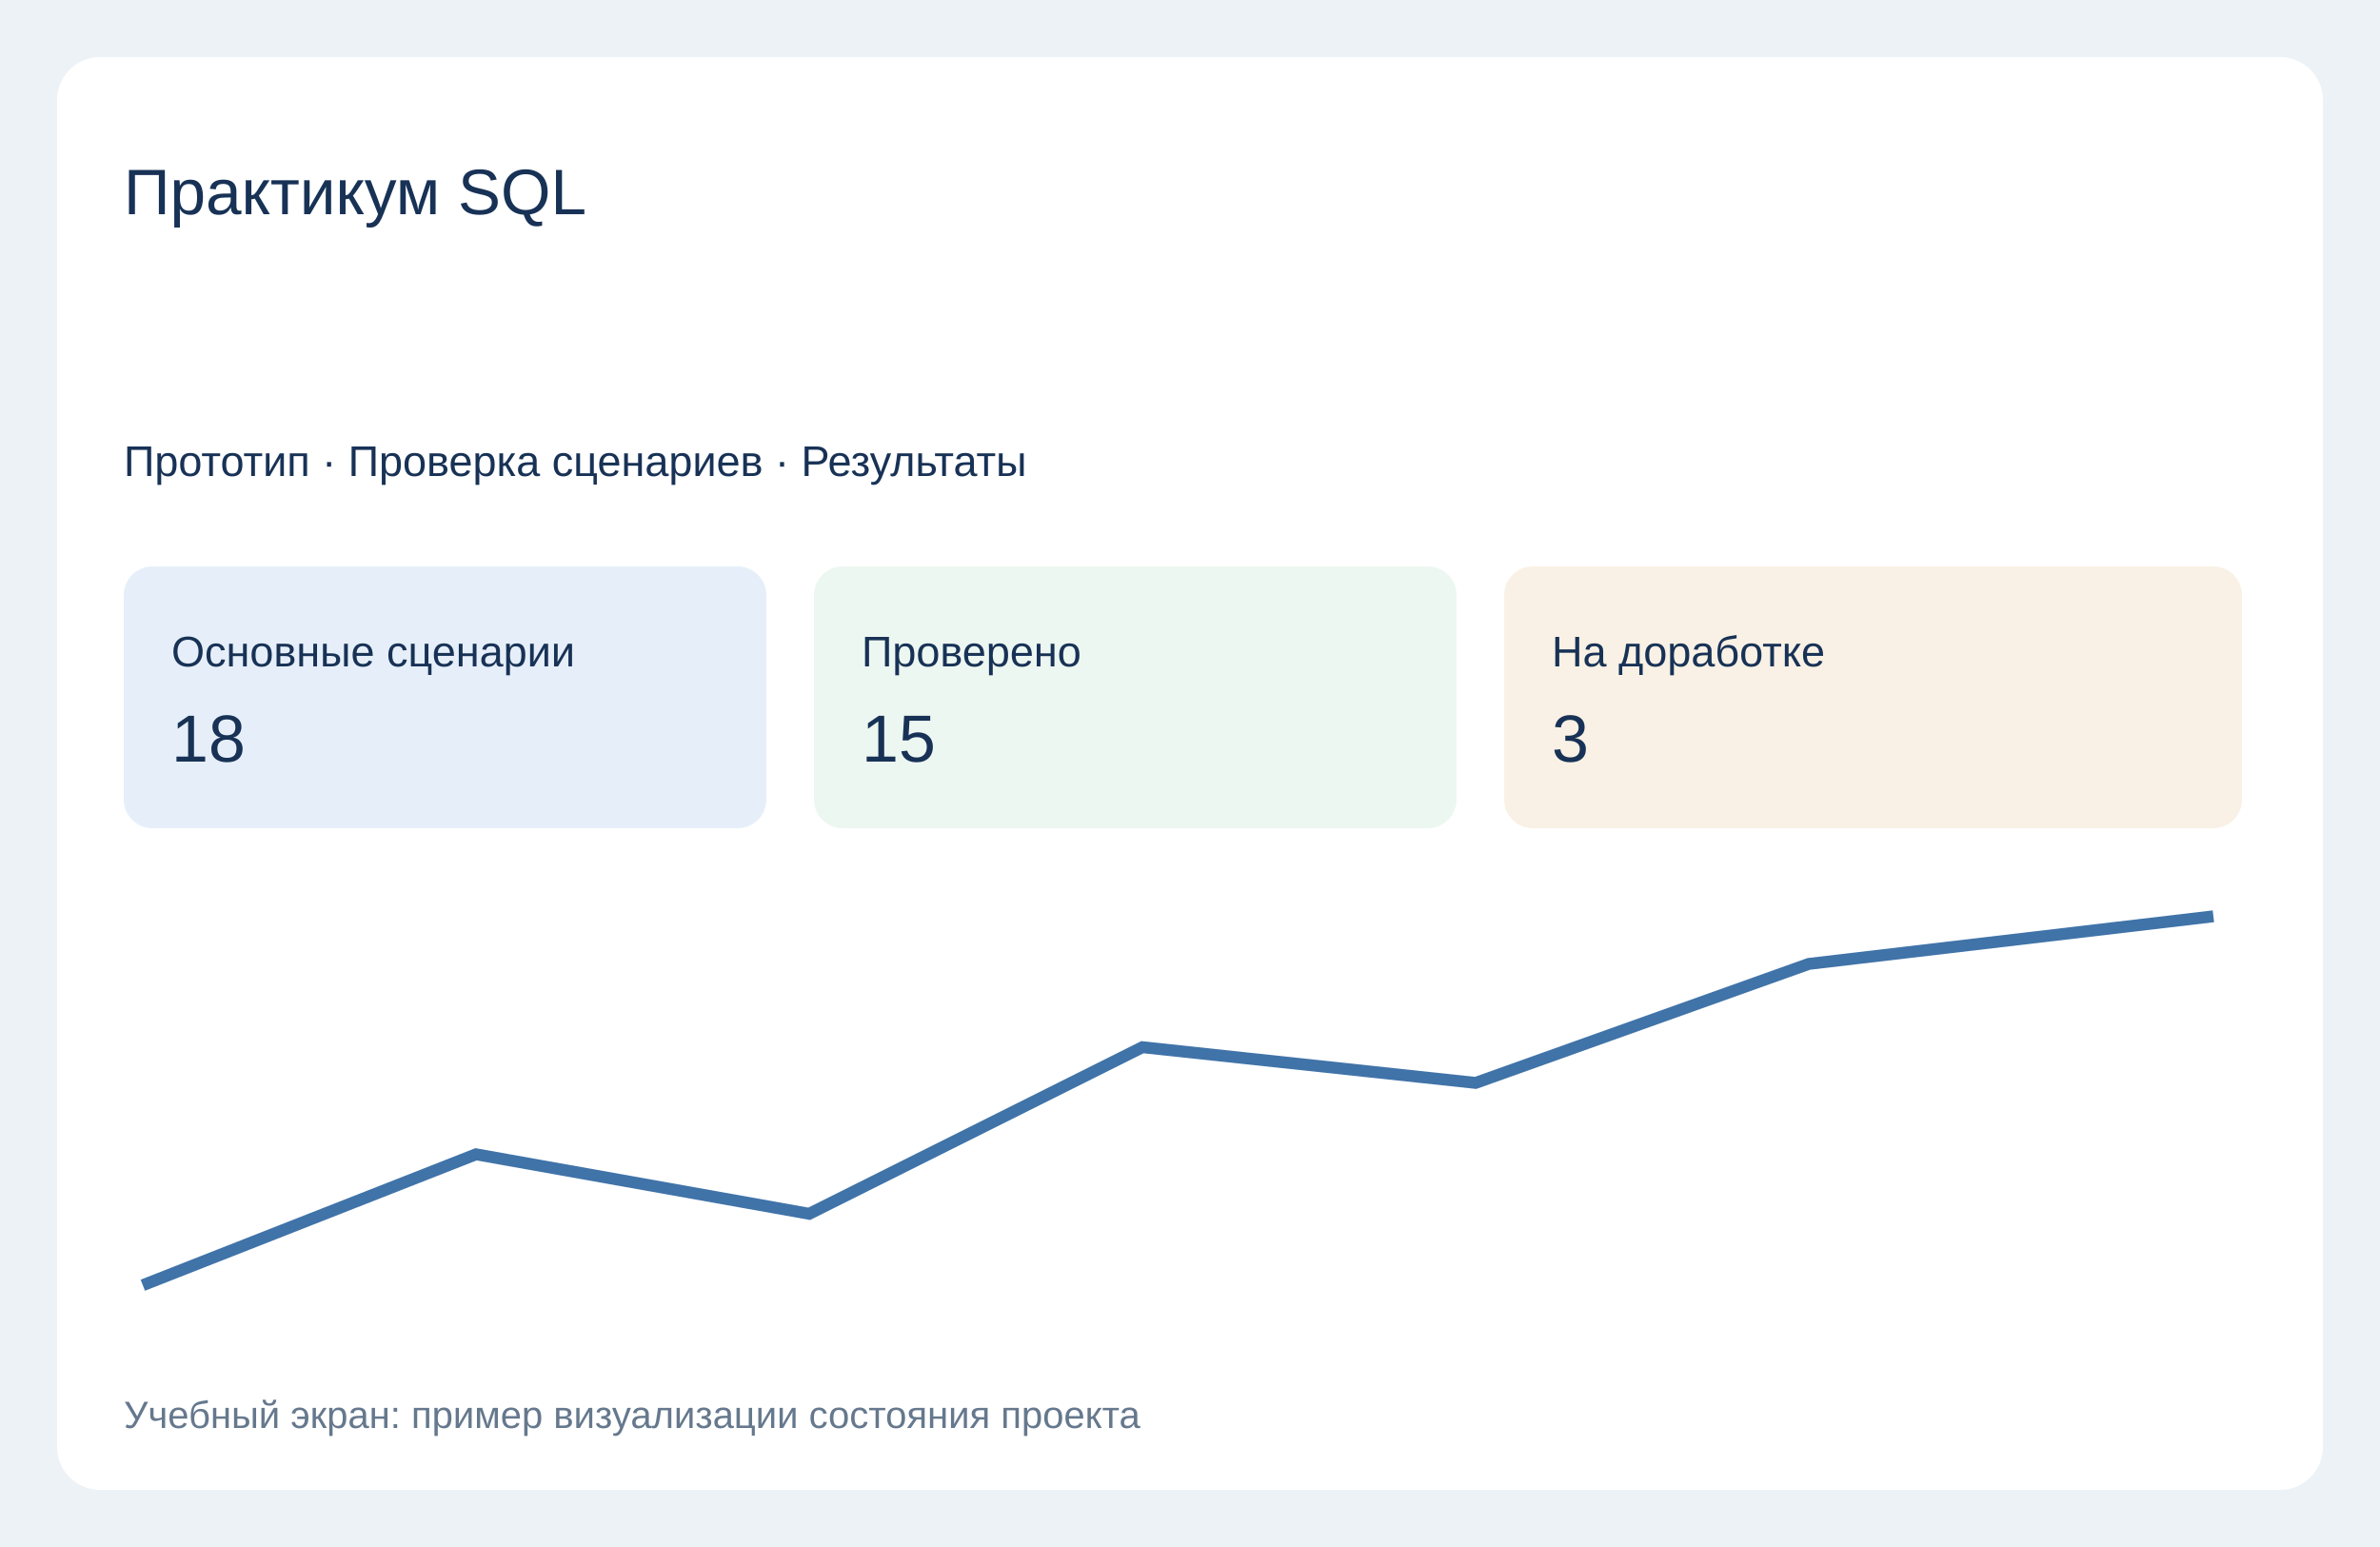
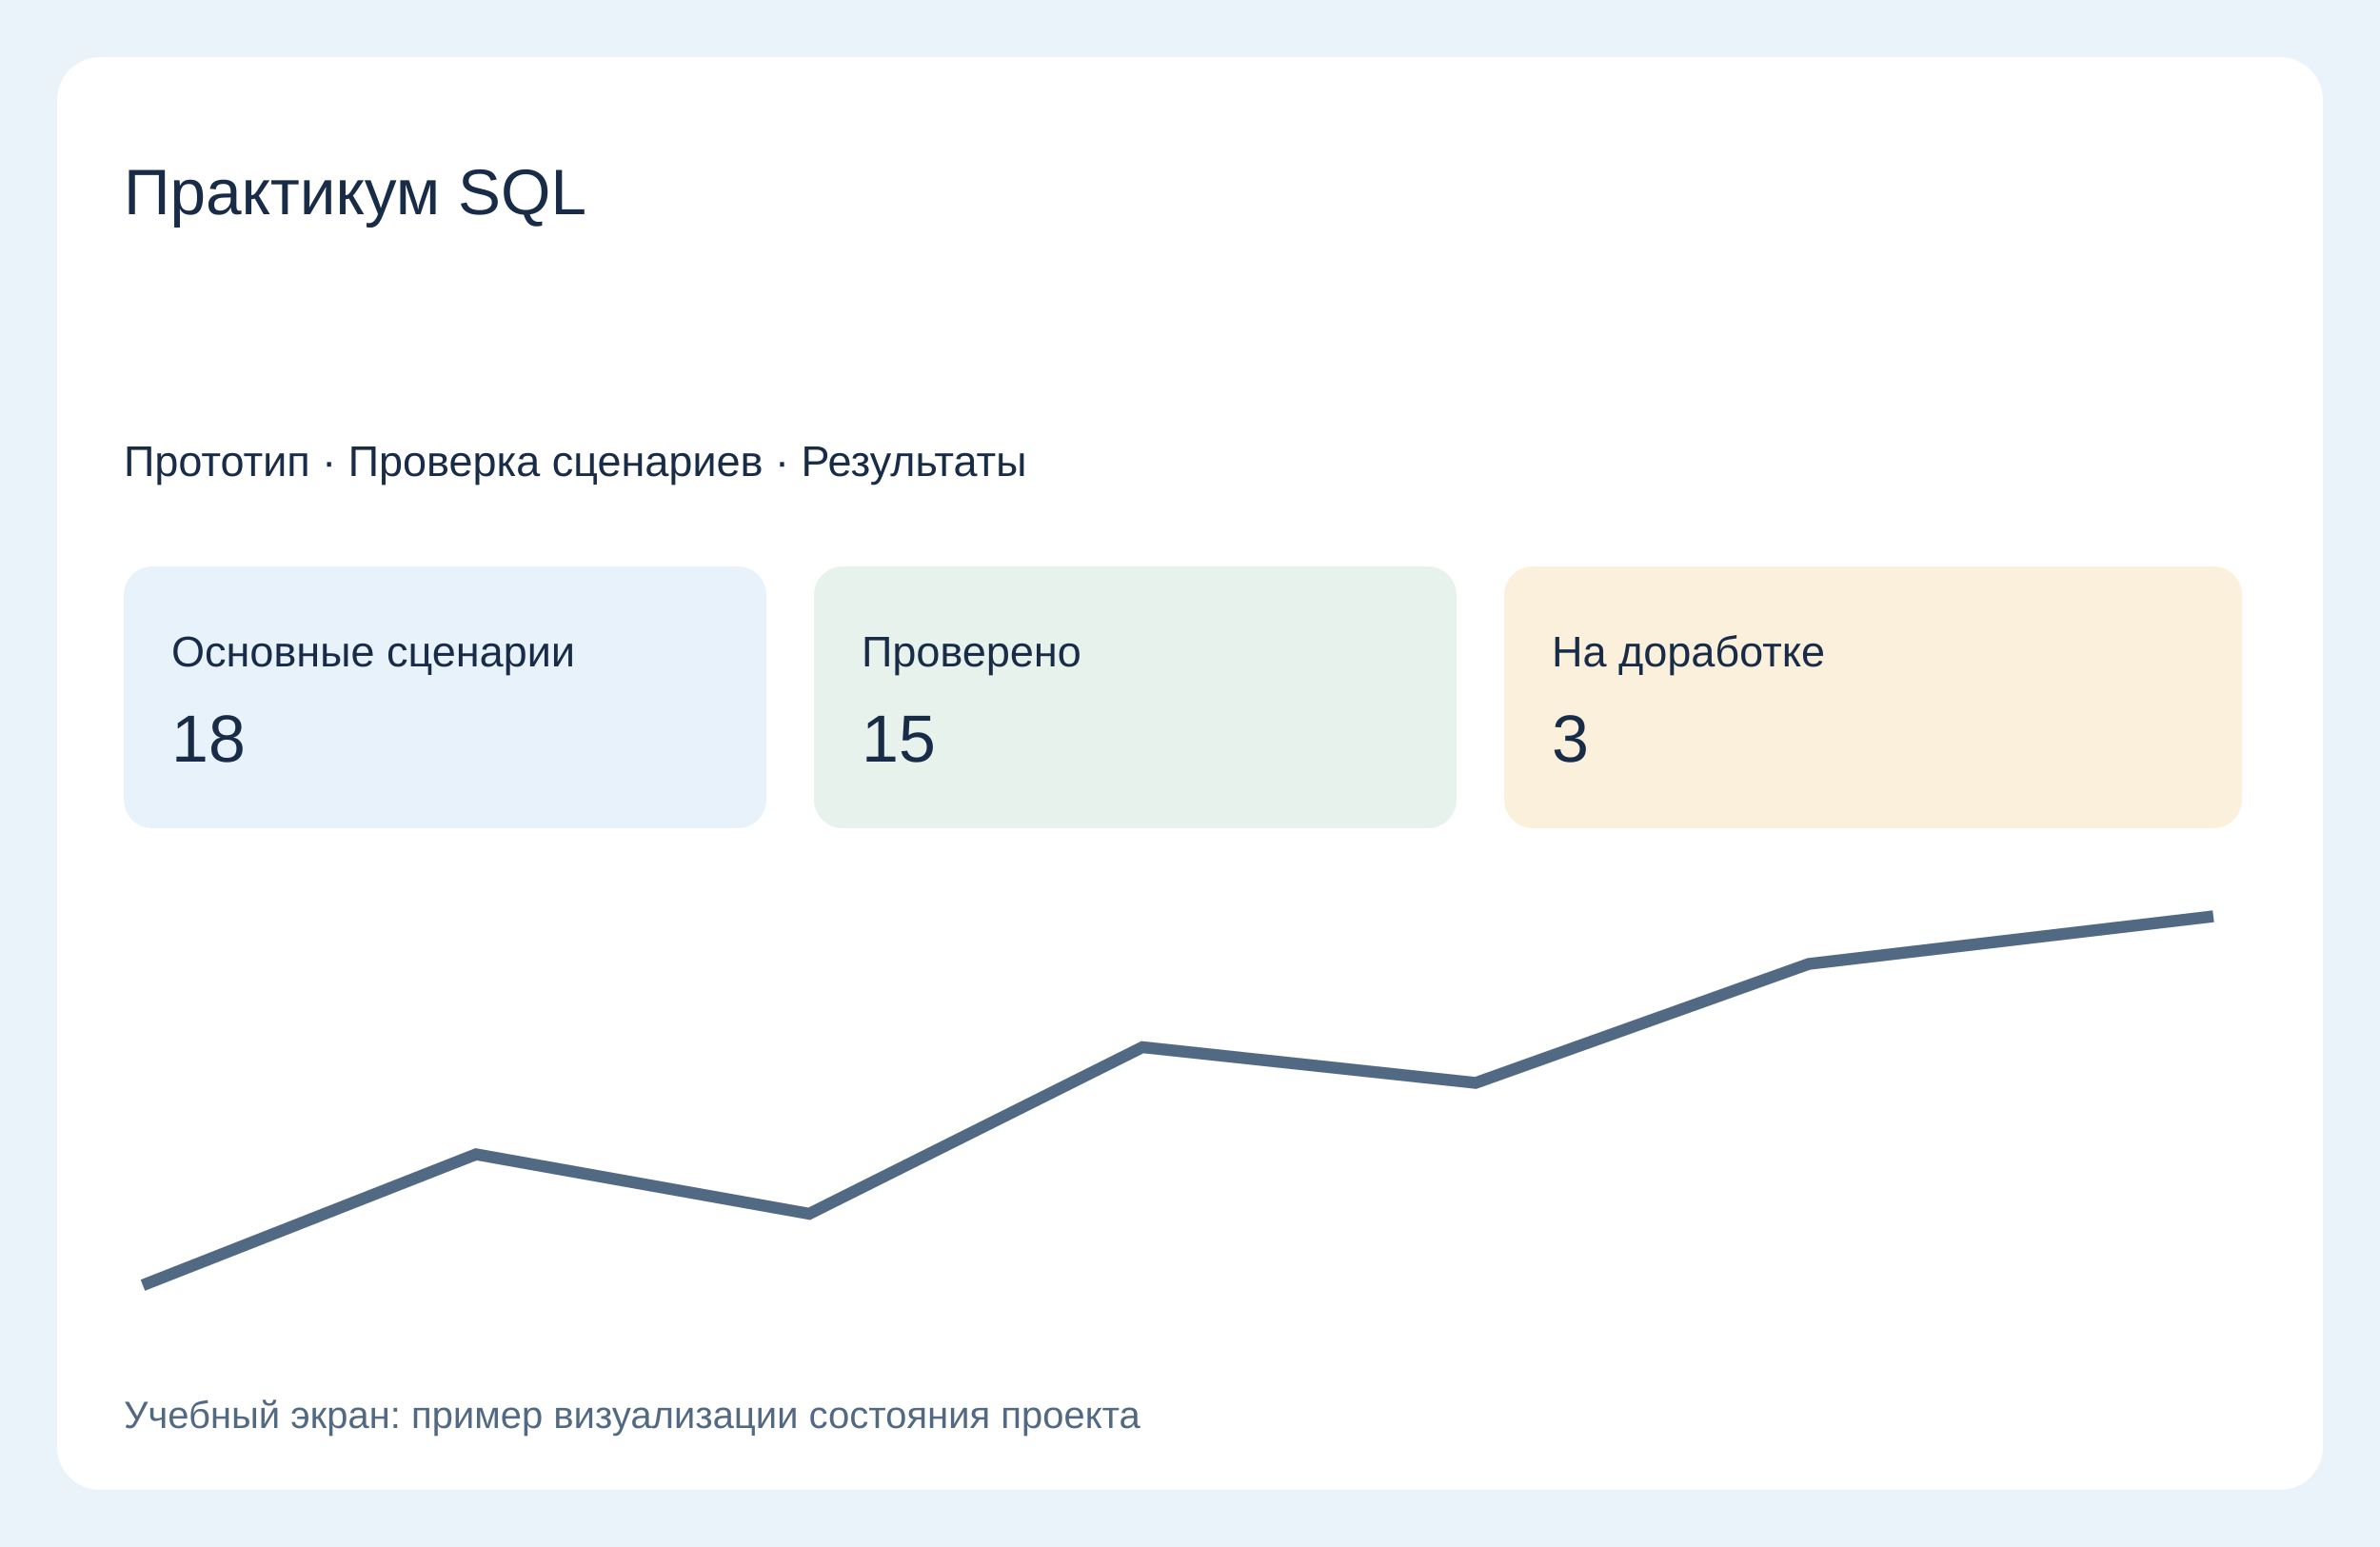
<svg xmlns="http://www.w3.org/2000/svg" width="1000" height="650">
-   <rect width="1000" height="650" fill="#edf2f7" />
+   <rect width="1000" height="650" fill="#eaf2fa" />
  <rect x="24" y="24" width="952" height="602" rx="18" fill="white" />
-   <g font-family="Arial" fill="#183256">
+   <g font-family="Arial" fill="#182c47">
    <text x="52" y="90" font-size="27">Практикум SQL</text>
    <text x="52" y="200" font-size="18">Прототип · Проверка сценариев · Результаты</text>
-     <rect x="52" y="238" width="270" height="110" rx="12" fill="#e6eff9" />
-     <rect x="342" y="238" width="270" height="110" rx="12" fill="#edf7f1" />
-     <rect x="632" y="238" width="310" height="110" rx="12" fill="#f9f1e5" />
+     <rect x="52" y="238" width="270" height="110" rx="12" fill="#e8f2fb" />
+     <rect x="342" y="238" width="270" height="110" rx="12" fill="#e7f2ec" />
+     <rect x="632" y="238" width="310" height="110" rx="12" fill="#faf0dc" />
    <text x="72" y="280" font-size="18">Основные сценарии</text>
    <text x="72" y="320" font-size="28">18</text>
    <text x="362" y="280" font-size="18">Проверено</text>
    <text x="362" y="320" font-size="28">15</text>
    <text x="652" y="280" font-size="18">На доработке</text>
    <text x="652" y="320" font-size="28">3</text>
-     <path d="M60 540 L200 485 L340 510 L480 440 L620 455 L760 405 L930 385" fill="none" stroke="#4073a8" stroke-width="5" />
-     <text x="52" y="600" font-size="16" fill="#65788d">Учебный экран: пример визуализации состояния проекта</text>
+     <path d="M60 540 L200 485 L340 510 L480 440 L620 455 L760 405 L930 385" fill="none" stroke="#526983" stroke-width="5" />
+     <text x="52" y="600" font-size="16" fill="#526983">Учебный экран: пример визуализации состояния проекта</text>
  </g>
</svg>
